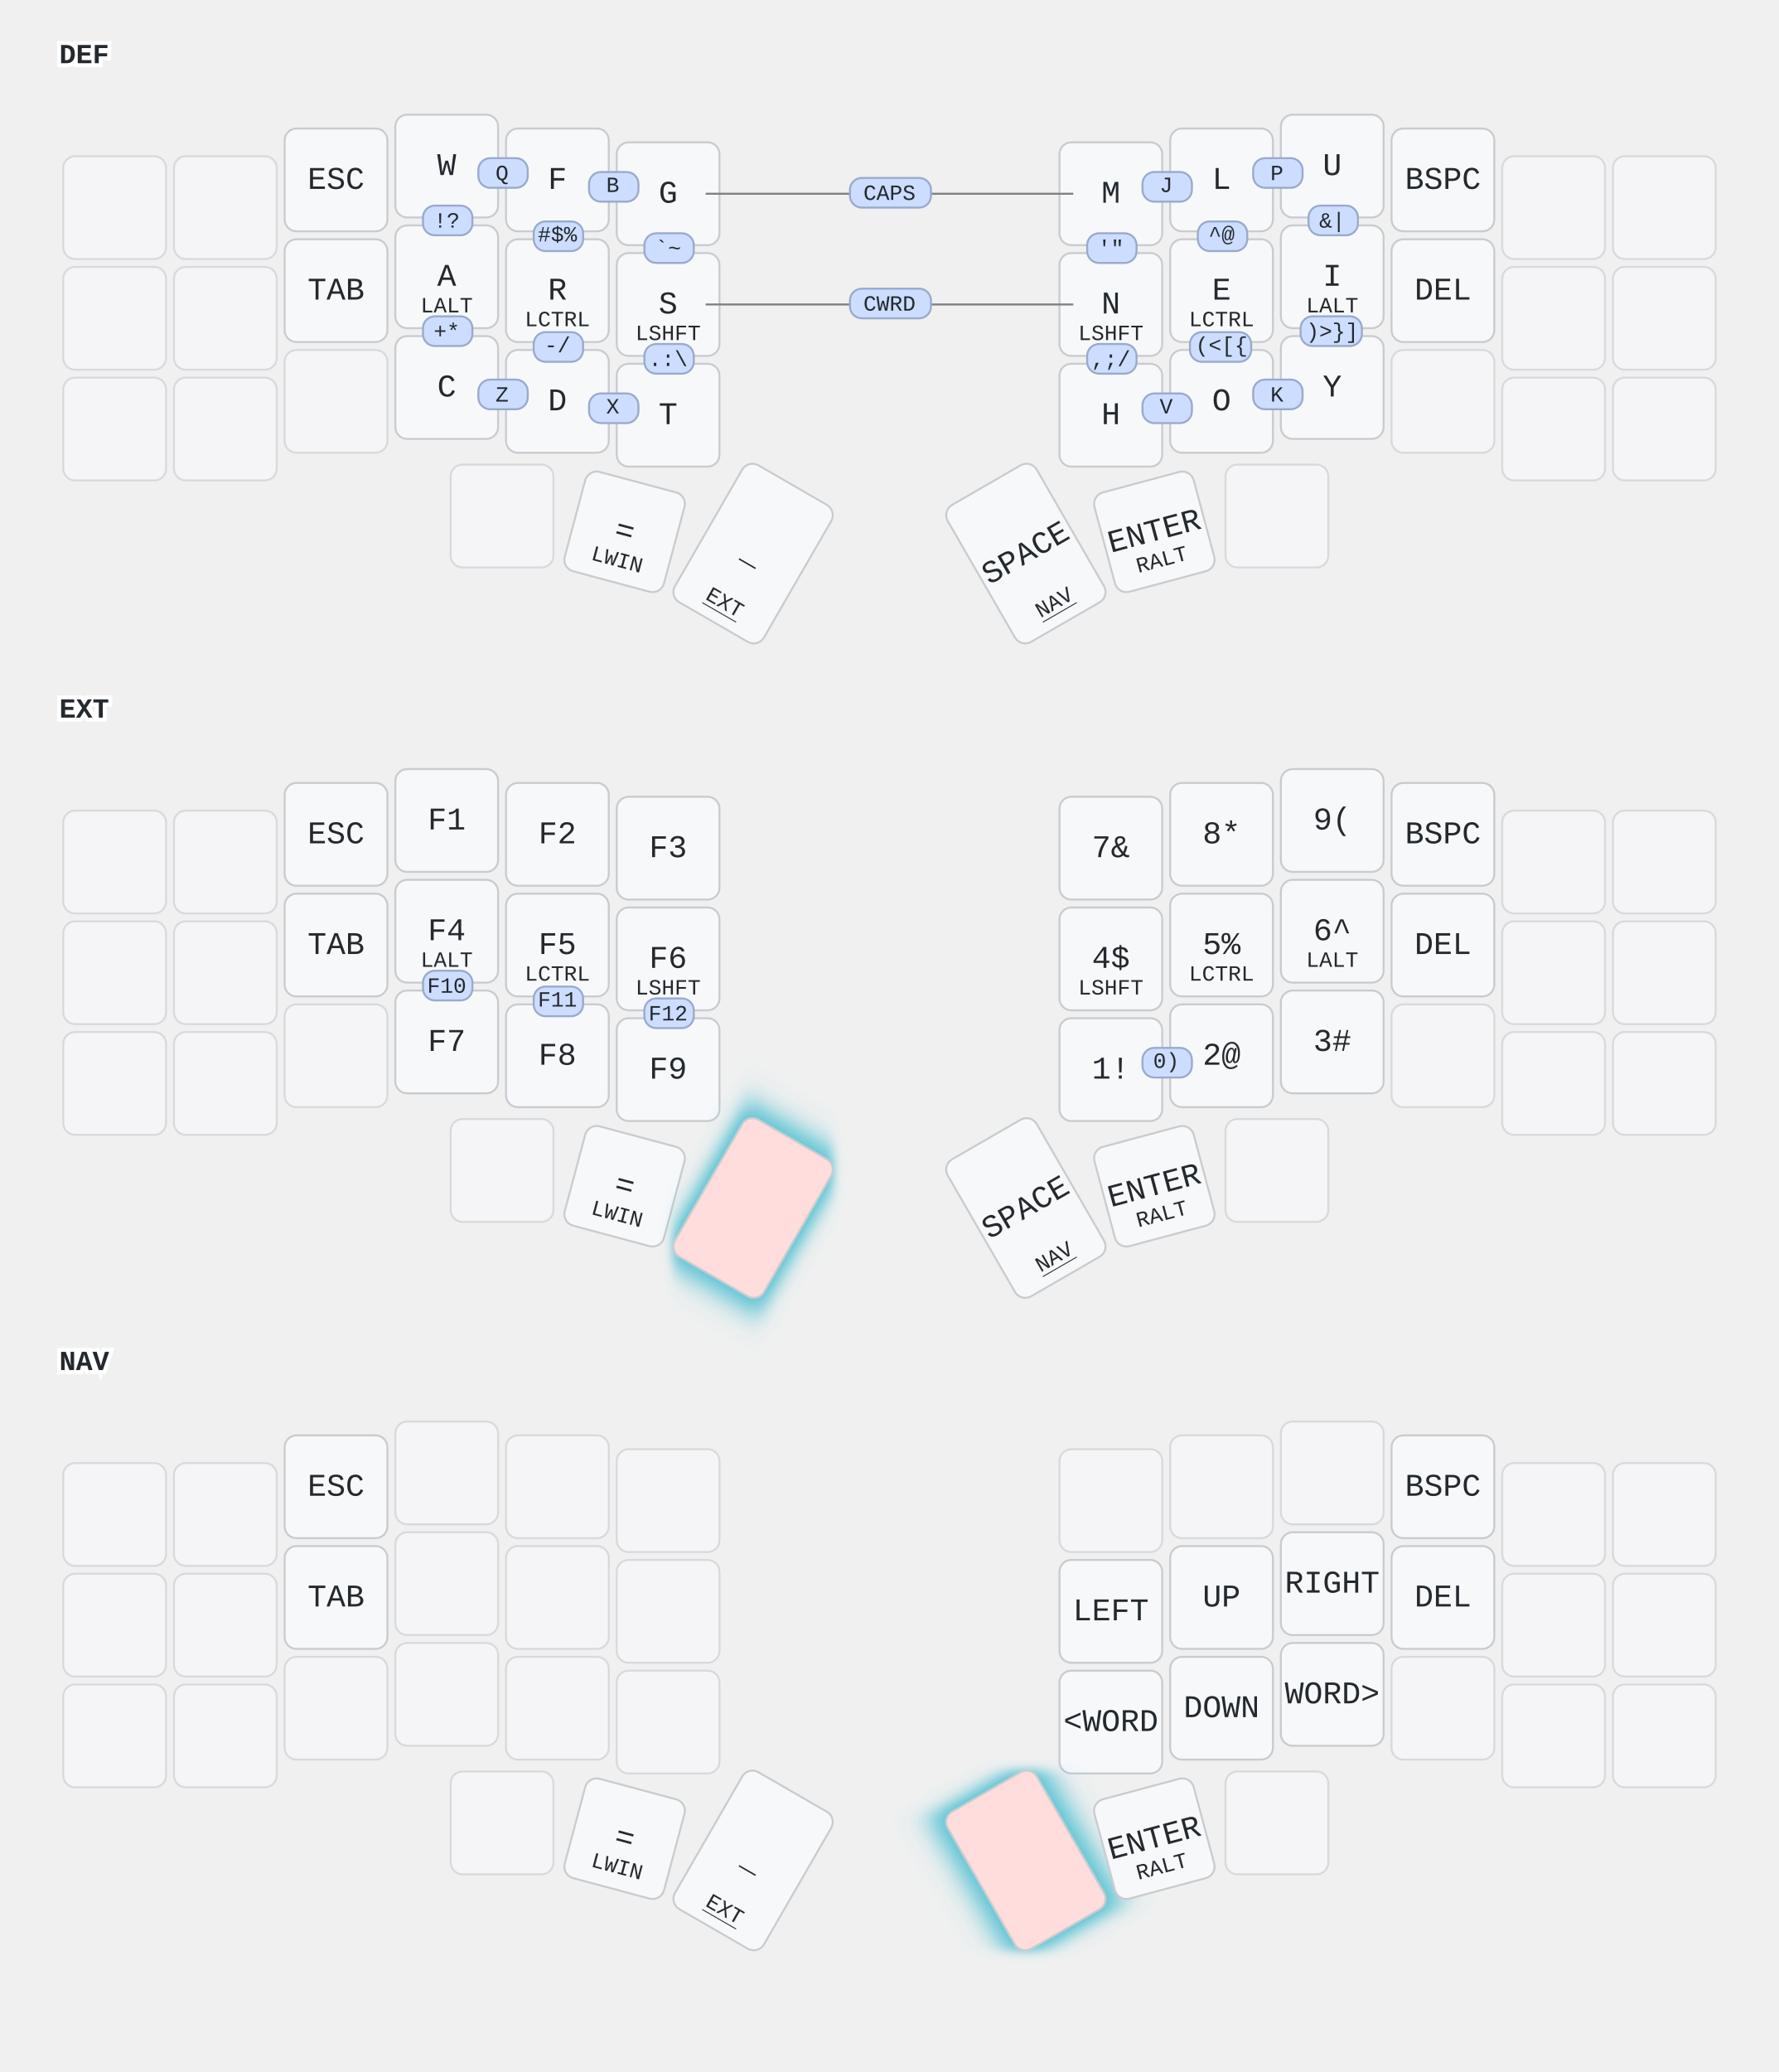
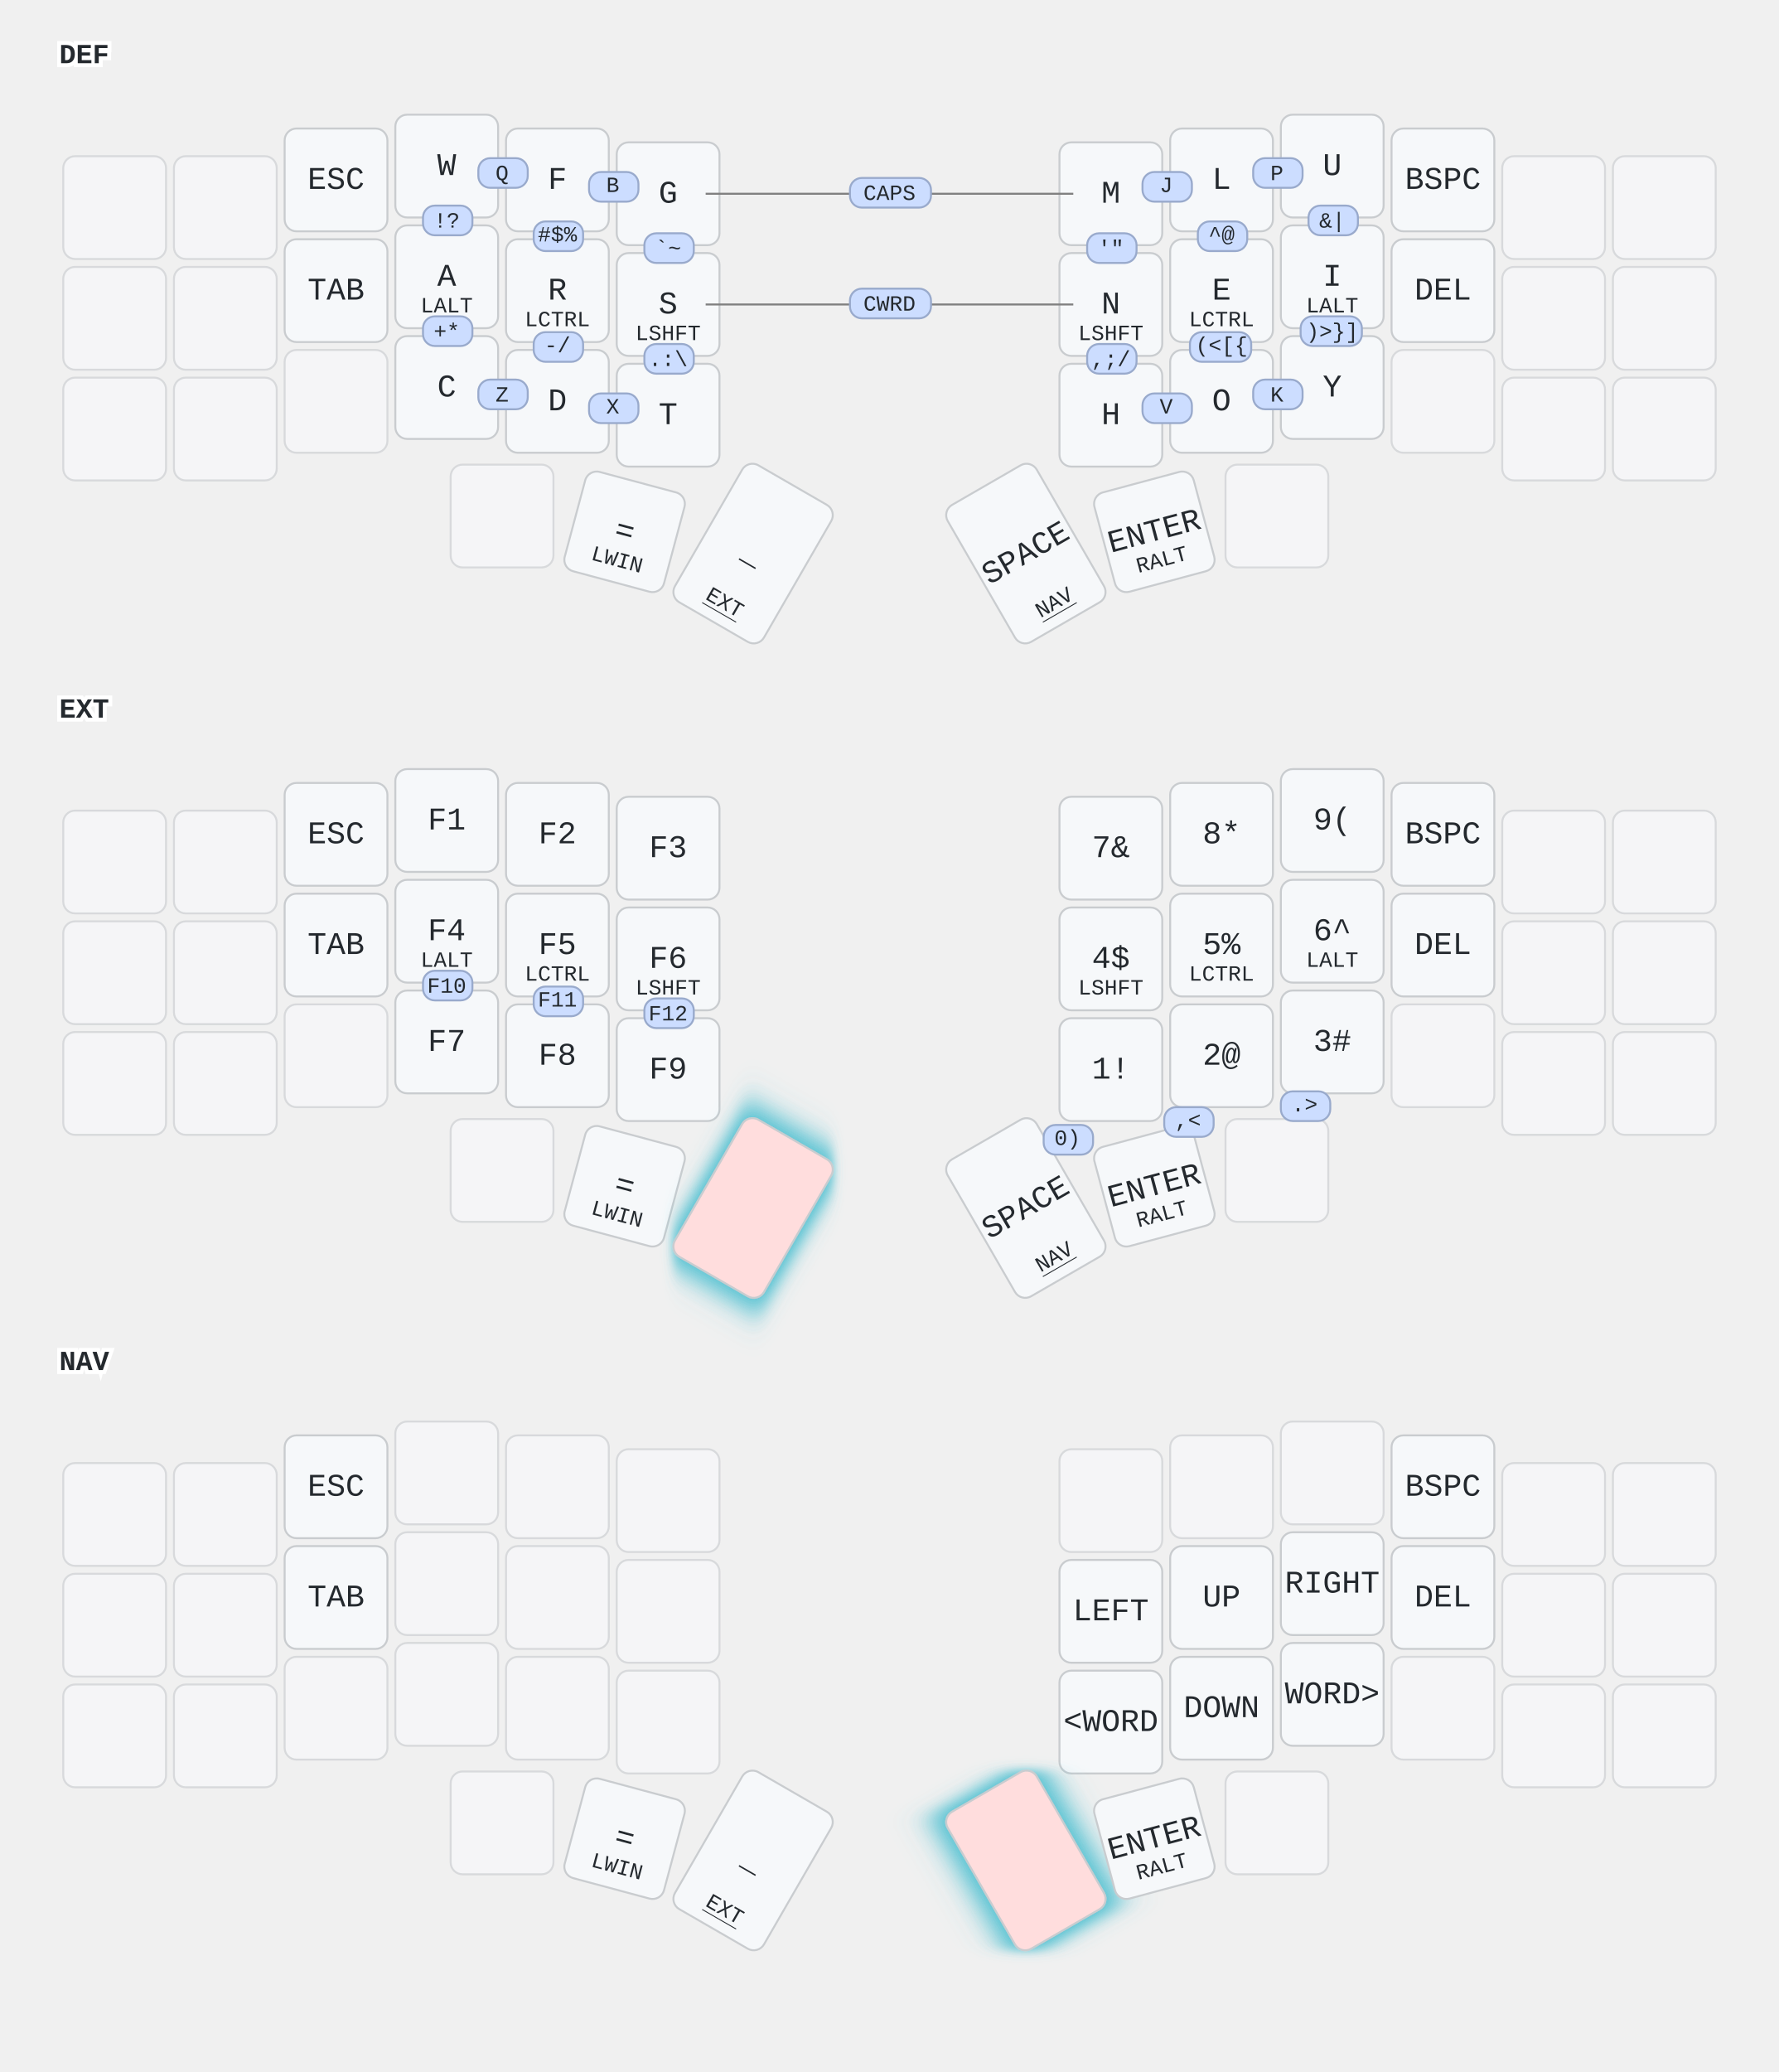
<svg xmlns="http://www.w3.org/2000/svg" xmlns:xlink="http://www.w3.org/1999/xlink" width="900" height="1048" viewBox="0 0 900 1048" class="keymap">
  <defs>/* start glyphs */
<svg id="mdi:chevron-double-left">
      <svg id="mdi-chevron-double-left" viewBox="0 0 24 24">
        <path d="M18.41,7.41L17,6L11,12L17,18L18.41,16.59L13.83,12L18.41,7.41M12.41,7.41L11,6L5,12L11,18L12.41,16.59L7.83,12L12.41,7.41Z" />
      </svg>
    </svg>
    <svg id="mdi:chevron-double-right">
      <svg id="mdi-chevron-double-right" viewBox="0 0 24 24">
        <path d="M5.59,7.41L7,6L13,12L7,18L5.59,16.59L10.17,12L5.59,7.41M11.59,7.41L13,6L19,12L13,18L11.59,16.59L16.17,12L11.59,7.41Z" />
      </svg>
    </svg>
    <svg id="mdi:chevron-down">
      <svg id="mdi-chevron-down" viewBox="0 0 24 24">
        <path d="M7.41,8.58L12,13.17L16.59,8.58L18,10L12,16L6,10L7.41,8.58Z" />
      </svg>
    </svg>
    <svg id="mdi:chevron-left">
      <svg id="mdi-chevron-left" viewBox="0 0 24 24">
        <path d="M15.41,16.58L10.83,12L15.41,7.41L14,6L8,12L14,18L15.41,16.58Z" />
      </svg>
    </svg>
    <svg id="mdi:chevron-right">
      <svg id="mdi-chevron-right" viewBox="0 0 24 24">
        <path d="M8.59,16.58L13.17,12L8.59,7.41L10,6L16,12L10,18L8.59,16.58Z" />
      </svg>
    </svg>
    <svg id="mdi:chevron-up">
      <svg id="mdi-chevron-up" viewBox="0 0 24 24">
        <path d="M7.41,15.41L12,10.83L16.59,15.41L18,14L12,8L6,14L7.41,15.41Z" />
      </svg>
    </svg>
  </defs>/* end glyphs */
<style>/* inherit to force styles through use tags */
svg path {
    fill: inherit;
}

/* font and background color specifications */
svg.keymap {
    font-family: SFMono-Regular,Consolas,Liberation Mono,Menlo,monospace;
    font-size: 14px;
    font-kerning: normal;
    text-rendering: optimizeLegibility;
    fill: #24292e;
}

/* default key styling */
rect.key {
    fill: #f6f8fa;
}

rect.key, rect.combo {
    stroke: #c9cccf;
    stroke-width: 1;
}

/* default key side styling, only used is draw_key_sides is set */
rect.side {
    filter: brightness(90%);
}

/* color accent for combo boxes */
rect.combo, rect.combo-separate {
    fill: #cdf;
}

/* color accent for held keys */
rect.held, rect.combo.held {
    fill: #fdd;
}

/* color accent for ghost (optional) keys */
rect.ghost, rect.combo.ghost {
    stroke-dasharray: 4, 4;
    stroke-width: 2;
}

text {
    text-anchor: middle;
    dominant-baseline: middle;
}

/* styling for layer labels */
text.label {
    font-weight: bold;
    text-anchor: start;
    stroke: white;
    stroke-width: 4;
    paint-order: stroke;
}

/* styling for optional footer */
text.footer {
    text-anchor: end;
    dominant-baseline: auto;
    stroke: white;
    stroke-width: 4;
    paint-order: stroke;
}

/* styling for combo tap, and key hold/shifted label text */
text.combo, text.hold, text.shifted {
    font-size: 11px;
}

text.hold {
    text-anchor: middle;
    dominant-baseline: auto;
}

text.shifted {
    text-anchor: middle;
    dominant-baseline: hanging;
}

text.layer-activator {
    text-decoration: underline;
}

/* styling for hold/shifted label text in combo box */
text.combo.hold, text.combo.shifted {
    font-size: 8px;
}

/* lighter symbol for transparent keys */
text.trans {
    fill: #7b7e81;
}

/* styling for combo dendrons */
path.combo {
    stroke-width: 1;
    stroke: gray;
    fill: none;
}

/* Start Tabler Icons Cleanup */
/* cannot use height/width with glyphs */
.icon-tabler &gt; path {
    fill: inherit;
    stroke: inherit;
    stroke-width: 2;
}
/* hide tabler's default box */
.icon-tabler &gt; path[stroke="none"][fill="none"] {
    visibility: hidden;
}
/* End Tabler Icons Cleanup */

.none, .trans, .ghost {
  opacity: 0.8;
}

/* color accent for combo boxes */
rect.combo, rect.combo-separate {
    fill: #CCDDFF;
    stroke: #99AACC;
}

/* rect.held, rect.combo.held { */
.held {
  opacity: 1.0;
  filter: drop-shadow(0px 0px 6px #4FC0D0);  /* #7979EC); */
}

text.key.tap {
  font-size: 16px;
  /* font-weight: 900; */
}

text.hold, text.shifted {
  /* font-size: 9px; */
  font-weight: normal;
}

text.combo {
  /* font-size: 11px; */
  /* font-weight: bold; */
}
</style>
  <g transform="translate(30, 0)" class="layer-DEF">
    <text x="0" y="28" class="label" id="DEF">DEF</text>
    <g transform="translate(0, 56)">
      <g transform="translate(28, 49)" class="key none keypos-0">
        <rect rx="6" ry="6" x="-26" y="-26" width="52" height="52" class="key none" />
      </g>
      <g transform="translate(84, 49)" class="key none keypos-1">
        <rect rx="6" ry="6" x="-26" y="-26" width="52" height="52" class="key none" />
      </g>
      <g transform="translate(140, 35)" class="key keypos-2">
        <rect rx="6" ry="6" x="-26" y="-26" width="52" height="52" class="key" />
        <text x="0" y="0" class="key tap">ESC</text>
      </g>
      <g transform="translate(196, 28)" class="key keypos-3">
        <rect rx="6" ry="6" x="-26" y="-26" width="52" height="52" class="key" />
        <text x="0" y="0" class="key tap">W</text>
      </g>
      <g transform="translate(252, 35)" class="key keypos-4">
        <rect rx="6" ry="6" x="-26" y="-26" width="52" height="52" class="key" />
        <text x="0" y="0" class="key tap">F</text>
      </g>
      <g transform="translate(308, 42)" class="key keypos-5">
        <rect rx="6" ry="6" x="-26" y="-26" width="52" height="52" class="key" />
        <text x="0" y="0" class="key tap">G</text>
      </g>
      <g transform="translate(532, 42)" class="key keypos-6">
        <rect rx="6" ry="6" x="-26" y="-26" width="52" height="52" class="key" />
        <text x="0" y="0" class="key tap">M</text>
      </g>
      <g transform="translate(588, 35)" class="key keypos-7">
        <rect rx="6" ry="6" x="-26" y="-26" width="52" height="52" class="key" />
        <text x="0" y="0" class="key tap">L</text>
      </g>
      <g transform="translate(644, 28)" class="key keypos-8">
        <rect rx="6" ry="6" x="-26" y="-26" width="52" height="52" class="key" />
        <text x="0" y="0" class="key tap">U</text>
      </g>
      <g transform="translate(700, 35)" class="key keypos-9">
        <rect rx="6" ry="6" x="-26" y="-26" width="52" height="52" class="key" />
        <text x="0" y="0" class="key tap">BSPC</text>
      </g>
      <g transform="translate(756, 49)" class="key none keypos-10">
        <rect rx="6" ry="6" x="-26" y="-26" width="52" height="52" class="key none" />
      </g>
      <g transform="translate(812, 49)" class="key none keypos-11">
        <rect rx="6" ry="6" x="-26" y="-26" width="52" height="52" class="key none" />
      </g>
      <g transform="translate(28, 105)" class="key none keypos-12">
        <rect rx="6" ry="6" x="-26" y="-26" width="52" height="52" class="key none" />
      </g>
      <g transform="translate(84, 105)" class="key none keypos-13">
        <rect rx="6" ry="6" x="-26" y="-26" width="52" height="52" class="key none" />
      </g>
      <g transform="translate(140, 91)" class="key keypos-14">
        <rect rx="6" ry="6" x="-26" y="-26" width="52" height="52" class="key" />
        <text x="0" y="0" class="key tap">TAB</text>
      </g>
      <g transform="translate(196, 84)" class="key keypos-15">
        <rect rx="6" ry="6" x="-26" y="-26" width="52" height="52" class="key" />
        <text x="0" y="0" class="key tap">A</text>
        <text x="0" y="18" class="key hold">LALT</text>
      </g>
      <g transform="translate(252, 91)" class="key keypos-16">
        <rect rx="6" ry="6" x="-26" y="-26" width="52" height="52" class="key" />
        <text x="0" y="0" class="key tap">R</text>
        <text x="0" y="18" class="key hold">LCTRL</text>
      </g>
      <g transform="translate(308, 98)" class="key keypos-17">
        <rect rx="6" ry="6" x="-26" y="-26" width="52" height="52" class="key" />
        <text x="0" y="0" class="key tap">S</text>
        <text x="0" y="18" class="key hold">LSHFT</text>
      </g>
      <g transform="translate(532, 98)" class="key keypos-18">
        <rect rx="6" ry="6" x="-26" y="-26" width="52" height="52" class="key" />
        <text x="0" y="0" class="key tap">N</text>
        <text x="0" y="18" class="key hold">LSHFT</text>
      </g>
      <g transform="translate(588, 91)" class="key keypos-19">
        <rect rx="6" ry="6" x="-26" y="-26" width="52" height="52" class="key" />
        <text x="0" y="0" class="key tap">E</text>
        <text x="0" y="18" class="key hold">LCTRL</text>
      </g>
      <g transform="translate(644, 84)" class="key keypos-20">
        <rect rx="6" ry="6" x="-26" y="-26" width="52" height="52" class="key" />
        <text x="0" y="0" class="key tap">I</text>
        <text x="0" y="18" class="key hold">LALT</text>
      </g>
      <g transform="translate(700, 91)" class="key keypos-21">
        <rect rx="6" ry="6" x="-26" y="-26" width="52" height="52" class="key" />
        <text x="0" y="0" class="key tap">DEL</text>
      </g>
      <g transform="translate(756, 105)" class="key none keypos-22">
        <rect rx="6" ry="6" x="-26" y="-26" width="52" height="52" class="key none" />
      </g>
      <g transform="translate(812, 105)" class="key none keypos-23">
        <rect rx="6" ry="6" x="-26" y="-26" width="52" height="52" class="key none" />
      </g>
      <g transform="translate(28, 161)" class="key none keypos-24">
        <rect rx="6" ry="6" x="-26" y="-26" width="52" height="52" class="key none" />
      </g>
      <g transform="translate(84, 161)" class="key none keypos-25">
        <rect rx="6" ry="6" x="-26" y="-26" width="52" height="52" class="key none" />
      </g>
      <g transform="translate(140, 147)" class="key none keypos-26">
        <rect rx="6" ry="6" x="-26" y="-26" width="52" height="52" class="key none" />
      </g>
      <g transform="translate(196, 140)" class="key keypos-27">
        <rect rx="6" ry="6" x="-26" y="-26" width="52" height="52" class="key" />
        <text x="0" y="0" class="key tap">C</text>
      </g>
      <g transform="translate(252, 147)" class="key keypos-28">
        <rect rx="6" ry="6" x="-26" y="-26" width="52" height="52" class="key" />
        <text x="0" y="0" class="key tap">D</text>
      </g>
      <g transform="translate(308, 154)" class="key keypos-29">
        <rect rx="6" ry="6" x="-26" y="-26" width="52" height="52" class="key" />
        <text x="0" y="0" class="key tap">T</text>
      </g>
      <g transform="translate(532, 154)" class="key keypos-30">
        <rect rx="6" ry="6" x="-26" y="-26" width="52" height="52" class="key" />
        <text x="0" y="0" class="key tap">H</text>
      </g>
      <g transform="translate(588, 147)" class="key keypos-31">
        <rect rx="6" ry="6" x="-26" y="-26" width="52" height="52" class="key" />
        <text x="0" y="0" class="key tap">O</text>
      </g>
      <g transform="translate(644, 140)" class="key keypos-32">
        <rect rx="6" ry="6" x="-26" y="-26" width="52" height="52" class="key" />
        <text x="0" y="0" class="key tap">Y</text>
      </g>
      <g transform="translate(700, 147)" class="key none keypos-33">
        <rect rx="6" ry="6" x="-26" y="-26" width="52" height="52" class="key none" />
      </g>
      <g transform="translate(756, 161)" class="key none keypos-34">
        <rect rx="6" ry="6" x="-26" y="-26" width="52" height="52" class="key none" />
      </g>
      <g transform="translate(812, 161)" class="key none keypos-35">
        <rect rx="6" ry="6" x="-26" y="-26" width="52" height="52" class="key none" />
      </g>
      <g transform="translate(224, 205)" class="key none keypos-36">
        <rect rx="6" ry="6" x="-26" y="-26" width="52" height="52" class="key none" />
      </g>
      <g transform="translate(286, 213) rotate(15.0)" class="key keypos-37">
        <rect rx="6" ry="6" x="-26" y="-26" width="52" height="52" class="key" />
        <text x="0" y="0" class="key tap">=</text>
        <text x="0" y="18" class="key hold">LWIN</text>
      </g>
      <g transform="translate(351, 224) rotate(30.0)" class="key keypos-38">
        <rect rx="6" ry="6" x="-26" y="-40" width="52" height="80" class="key" />
        <text x="0" y="0" class="key tap">_</text>
        <a href="#EXT">
          <text x="0" y="32" class="key hold layer-activator">EXT</text>
        </a>
      </g>
      <g transform="translate(489, 224) rotate(-30.0)" class="key keypos-39">
        <rect rx="6" ry="6" x="-26" y="-40" width="52" height="80" class="key" />
        <text x="0" y="0" class="key tap">SPACE</text>
        <a href="#NAV">
          <text x="0" y="32" class="key hold layer-activator">NAV</text>
        </a>
      </g>
      <g transform="translate(554, 213) rotate(-15.0)" class="key keypos-40">
        <rect rx="6" ry="6" x="-26" y="-26" width="52" height="52" class="key" />
        <text x="0" y="0" class="key tap">ENTER</text>
        <text x="0" y="18" class="key hold">RALT</text>
      </g>
      <g transform="translate(616, 205)" class="key none keypos-41">
        <rect rx="6" ry="6" x="-26" y="-26" width="52" height="52" class="key none" />
      </g>
      <g class="combo combopos-0">
        <path d="M420,42 l-93,0" class="combo" />
        <path d="M420,42 l93,0" class="combo" />
        <rect rx="6" ry="6" x="400" y="34" width="41" height="15" class="combo" />
        <text x="420" y="42" class="combo tap">CAPS</text>
      </g>
      <g class="combo combopos-1">
        <path d="M420,98 l-93,0" class="combo" />
        <path d="M420,98 l93,0" class="combo" />
        <rect rx="6" ry="6" x="400" y="90" width="41" height="15" class="combo" />
        <text x="420" y="98" class="combo tap">CWRD</text>
      </g>
      <g class="combo combopos-2">
        <rect rx="6" ry="6" x="212" y="24" width="25" height="15" class="combo" />
        <text x="224" y="32" class="combo tap">Q</text>
      </g>
      <g class="combo combopos-3">
        <rect rx="6" ry="6" x="268" y="31" width="25" height="15" class="combo" />
        <text x="280" y="38" class="combo tap">B</text>
      </g>
      <g class="combo combopos-4">
        <rect rx="6" ry="6" x="212" y="136" width="25" height="15" class="combo" />
        <text x="224" y="144" class="combo tap">Z</text>
      </g>
      <g class="combo combopos-5">
        <rect rx="6" ry="6" x="268" y="143" width="25" height="15" class="combo" />
        <text x="280" y="150" class="combo tap">X</text>
      </g>
      <g class="combo combopos-6">
        <rect rx="6" ry="6" x="548" y="31" width="25" height="15" class="combo" />
        <text x="560" y="38" class="combo tap">J</text>
      </g>
      <g class="combo combopos-7">
        <rect rx="6" ry="6" x="604" y="24" width="25" height="15" class="combo" />
        <text x="616" y="32" class="combo tap">P</text>
      </g>
      <g class="combo combopos-8">
        <rect rx="6" ry="6" x="548" y="143" width="25" height="15" class="combo" />
        <text x="560" y="150" class="combo tap">V</text>
      </g>
      <g class="combo combopos-9">
        <rect rx="6" ry="6" x="604" y="136" width="25" height="15" class="combo" />
        <text x="616" y="144" class="combo tap">K</text>
      </g>
      <g class="combo combopos-10">
        <rect rx="6" ry="6" x="296" y="62" width="25" height="15" class="combo" />
        <text x="308" y="70" class="combo tap">`~</text>
      </g>
      <g class="combo combopos-11">
        <rect rx="6" ry="6" x="520" y="62" width="25" height="15" class="combo" />
        <text x="532" y="70" class="combo tap">'"</text>
      </g>
      <g class="combo combopos-12">
        <rect rx="6" ry="6" x="296" y="118" width="25" height="15" class="combo" />
        <text x="308" y="126" class="combo tap">.:\</text>
      </g>
      <g class="combo combopos-13">
        <rect rx="6" ry="6" x="520" y="118" width="25" height="15" class="combo" />
        <text x="532" y="126" class="combo tap">,;/</text>
      </g>
      <g class="combo combopos-14">
        <rect rx="6" ry="6" x="572" y="112" width="31" height="15" class="combo" />
        <text x="588" y="119" class="combo tap">(&lt;[{</text>
      </g>
      <g class="combo combopos-15">
        <rect rx="6" ry="6" x="628" y="104" width="31" height="15" class="combo" />
        <text x="644" y="112" class="combo tap">)&gt;}]</text>
      </g>
      <g class="combo combopos-16">
        <rect rx="6" ry="6" x="184" y="104" width="25" height="15" class="combo" />
        <text x="196" y="112" class="combo tap">+*</text>
      </g>
      <g class="combo combopos-17">
        <rect rx="6" ry="6" x="240" y="112" width="25" height="15" class="combo" />
        <text x="252" y="119" class="combo tap">-/</text>
      </g>
      <g class="combo combopos-18">
        <rect rx="6" ry="6" x="184" y="48" width="25" height="15" class="combo" />
        <text x="196" y="56" class="combo tap">!?</text>
      </g>
      <g class="combo combopos-19">
        <rect rx="6" ry="6" x="240" y="56" width="25" height="15" class="combo" />
        <text x="252" y="63" class="combo tap">#$%</text>
      </g>
      <g class="combo combopos-20">
        <rect rx="6" ry="6" x="576" y="56" width="25" height="15" class="combo" />
        <text x="588" y="63" class="combo tap">^@</text>
      </g>
      <g class="combo combopos-21">
        <rect rx="6" ry="6" x="632" y="48" width="25" height="15" class="combo" />
        <text x="644" y="56" class="combo tap">&amp;|</text>
      </g>
    </g>
  </g>
  <g transform="translate(30, 331)" class="layer-EXT">
    <text x="0" y="28" class="label" id="EXT">EXT</text>
    <g transform="translate(0, 56)">
      <g transform="translate(28, 49)" class="key none keypos-0">
        <rect rx="6" ry="6" x="-26" y="-26" width="52" height="52" class="key none" />
      </g>
      <g transform="translate(84, 49)" class="key none keypos-1">
        <rect rx="6" ry="6" x="-26" y="-26" width="52" height="52" class="key none" />
      </g>
      <g transform="translate(140, 35)" class="key keypos-2">
        <rect rx="6" ry="6" x="-26" y="-26" width="52" height="52" class="key" />
        <text x="0" y="0" class="key tap">ESC</text>
      </g>
      <g transform="translate(196, 28)" class="key keypos-3">
        <rect rx="6" ry="6" x="-26" y="-26" width="52" height="52" class="key" />
        <text x="0" y="0" class="key tap">F1</text>
      </g>
      <g transform="translate(252, 35)" class="key keypos-4">
        <rect rx="6" ry="6" x="-26" y="-26" width="52" height="52" class="key" />
        <text x="0" y="0" class="key tap">F2</text>
      </g>
      <g transform="translate(308, 42)" class="key keypos-5">
        <rect rx="6" ry="6" x="-26" y="-26" width="52" height="52" class="key" />
        <text x="0" y="0" class="key tap">F3</text>
      </g>
      <g transform="translate(532, 42)" class="key keypos-6">
        <rect rx="6" ry="6" x="-26" y="-26" width="52" height="52" class="key" />
        <text x="0" y="0" class="key tap">7&amp;</text>
      </g>
      <g transform="translate(588, 35)" class="key keypos-7">
        <rect rx="6" ry="6" x="-26" y="-26" width="52" height="52" class="key" />
        <text x="0" y="0" class="key tap">8*</text>
      </g>
      <g transform="translate(644, 28)" class="key keypos-8">
        <rect rx="6" ry="6" x="-26" y="-26" width="52" height="52" class="key" />
        <text x="0" y="0" class="key tap">9(</text>
      </g>
      <g transform="translate(700, 35)" class="key keypos-9">
        <rect rx="6" ry="6" x="-26" y="-26" width="52" height="52" class="key" />
        <text x="0" y="0" class="key tap">BSPC</text>
      </g>
      <g transform="translate(756, 49)" class="key none keypos-10">
        <rect rx="6" ry="6" x="-26" y="-26" width="52" height="52" class="key none" />
      </g>
      <g transform="translate(812, 49)" class="key none keypos-11">
        <rect rx="6" ry="6" x="-26" y="-26" width="52" height="52" class="key none" />
      </g>
      <g transform="translate(28, 105)" class="key none keypos-12">
        <rect rx="6" ry="6" x="-26" y="-26" width="52" height="52" class="key none" />
      </g>
      <g transform="translate(84, 105)" class="key none keypos-13">
        <rect rx="6" ry="6" x="-26" y="-26" width="52" height="52" class="key none" />
      </g>
      <g transform="translate(140, 91)" class="key keypos-14">
        <rect rx="6" ry="6" x="-26" y="-26" width="52" height="52" class="key" />
        <text x="0" y="0" class="key tap">TAB</text>
      </g>
      <g transform="translate(196, 84)" class="key keypos-15">
        <rect rx="6" ry="6" x="-26" y="-26" width="52" height="52" class="key" />
        <text x="0" y="0" class="key tap">F4</text>
        <text x="0" y="18" class="key hold">LALT</text>
      </g>
      <g transform="translate(252, 91)" class="key keypos-16">
        <rect rx="6" ry="6" x="-26" y="-26" width="52" height="52" class="key" />
        <text x="0" y="0" class="key tap">F5</text>
        <text x="0" y="18" class="key hold">LCTRL</text>
      </g>
      <g transform="translate(308, 98)" class="key keypos-17">
        <rect rx="6" ry="6" x="-26" y="-26" width="52" height="52" class="key" />
        <text x="0" y="0" class="key tap">F6</text>
        <text x="0" y="18" class="key hold">LSHFT</text>
      </g>
      <g transform="translate(532, 98)" class="key keypos-18">
        <rect rx="6" ry="6" x="-26" y="-26" width="52" height="52" class="key" />
        <text x="0" y="0" class="key tap">4$</text>
        <text x="0" y="18" class="key hold">LSHFT</text>
      </g>
      <g transform="translate(588, 91)" class="key keypos-19">
        <rect rx="6" ry="6" x="-26" y="-26" width="52" height="52" class="key" />
        <text x="0" y="0" class="key tap">5%</text>
        <text x="0" y="18" class="key hold">LCTRL</text>
      </g>
      <g transform="translate(644, 84)" class="key keypos-20">
        <rect rx="6" ry="6" x="-26" y="-26" width="52" height="52" class="key" />
        <text x="0" y="0" class="key tap">6^</text>
        <text x="0" y="18" class="key hold">LALT</text>
      </g>
      <g transform="translate(700, 91)" class="key keypos-21">
        <rect rx="6" ry="6" x="-26" y="-26" width="52" height="52" class="key" />
        <text x="0" y="0" class="key tap">DEL</text>
      </g>
      <g transform="translate(756, 105)" class="key none keypos-22">
        <rect rx="6" ry="6" x="-26" y="-26" width="52" height="52" class="key none" />
      </g>
      <g transform="translate(812, 105)" class="key none keypos-23">
        <rect rx="6" ry="6" x="-26" y="-26" width="52" height="52" class="key none" />
      </g>
      <g transform="translate(28, 161)" class="key none keypos-24">
        <rect rx="6" ry="6" x="-26" y="-26" width="52" height="52" class="key none" />
      </g>
      <g transform="translate(84, 161)" class="key none keypos-25">
        <rect rx="6" ry="6" x="-26" y="-26" width="52" height="52" class="key none" />
      </g>
      <g transform="translate(140, 147)" class="key none keypos-26">
        <rect rx="6" ry="6" x="-26" y="-26" width="52" height="52" class="key none" />
      </g>
      <g transform="translate(196, 140)" class="key keypos-27">
        <rect rx="6" ry="6" x="-26" y="-26" width="52" height="52" class="key" />
        <text x="0" y="0" class="key tap">F7</text>
      </g>
      <g transform="translate(252, 147)" class="key keypos-28">
        <rect rx="6" ry="6" x="-26" y="-26" width="52" height="52" class="key" />
        <text x="0" y="0" class="key tap">F8</text>
      </g>
      <g transform="translate(308, 154)" class="key keypos-29">
        <rect rx="6" ry="6" x="-26" y="-26" width="52" height="52" class="key" />
        <text x="0" y="0" class="key tap">F9</text>
      </g>
      <g transform="translate(532, 154)" class="key keypos-30">
        <rect rx="6" ry="6" x="-26" y="-26" width="52" height="52" class="key" />
        <text x="0" y="0" class="key tap">1!</text>
      </g>
      <g transform="translate(588, 147)" class="key keypos-31">
        <rect rx="6" ry="6" x="-26" y="-26" width="52" height="52" class="key" />
        <text x="0" y="0" class="key tap">2@</text>
      </g>
      <g transform="translate(644, 140)" class="key keypos-32">
        <rect rx="6" ry="6" x="-26" y="-26" width="52" height="52" class="key" />
        <text x="0" y="0" class="key tap">3#</text>
      </g>
      <g transform="translate(700, 147)" class="key none keypos-33">
        <rect rx="6" ry="6" x="-26" y="-26" width="52" height="52" class="key none" />
      </g>
      <g transform="translate(756, 161)" class="key none keypos-34">
        <rect rx="6" ry="6" x="-26" y="-26" width="52" height="52" class="key none" />
      </g>
      <g transform="translate(812, 161)" class="key none keypos-35">
        <rect rx="6" ry="6" x="-26" y="-26" width="52" height="52" class="key none" />
      </g>
      <g transform="translate(224, 205)" class="key none keypos-36">
        <rect rx="6" ry="6" x="-26" y="-26" width="52" height="52" class="key none" />
      </g>
      <g transform="translate(286, 213) rotate(15.0)" class="key keypos-37">
        <rect rx="6" ry="6" x="-26" y="-26" width="52" height="52" class="key" />
        <text x="0" y="0" class="key tap">=</text>
        <text x="0" y="18" class="key hold">LWIN</text>
      </g>
      <g transform="translate(351, 224) rotate(30.0)" class="key held keypos-38">
        <rect rx="6" ry="6" x="-26" y="-40" width="52" height="80" class="key held" />
      </g>
      <g transform="translate(489, 224) rotate(-30.0)" class="key keypos-39">
        <rect rx="6" ry="6" x="-26" y="-40" width="52" height="80" class="key" />
        <text x="0" y="0" class="key tap">SPACE</text>
        <a href="#NAV">
          <text x="0" y="32" class="key hold layer-activator">NAV</text>
        </a>
      </g>
      <g transform="translate(554, 213) rotate(-15.0)" class="key keypos-40">
        <rect rx="6" ry="6" x="-26" y="-26" width="52" height="52" class="key" />
        <text x="0" y="0" class="key tap">ENTER</text>
        <text x="0" y="18" class="key hold">RALT</text>
      </g>
      <g transform="translate(616, 205)" class="key none keypos-41">
        <rect rx="6" ry="6" x="-26" y="-26" width="52" height="52" class="key none" />
      </g>
      <g class="combo combopos-0">
        <rect rx="6" ry="6" x="184" y="104" width="25" height="15" class="combo" />
        <text x="196" y="112" class="combo tap">F10</text>
      </g>
      <g class="combo combopos-1">
        <rect rx="6" ry="6" x="240" y="112" width="25" height="15" class="combo" />
        <text x="252" y="119" class="combo tap">F11</text>
      </g>
      <g class="combo combopos-2">
        <rect rx="6" ry="6" x="296" y="118" width="25" height="15" class="combo" />
        <text x="308" y="126" class="combo tap">F12</text>
      </g>
      <g class="combo combopos-3">
-         <rect rx="6" ry="6" x="548" y="143" width="25" height="15" class="combo" />
-         <text x="560" y="150" class="combo tap">0)</text>
+         <rect rx="6" ry="6" x="498" y="182" width="25" height="15" class="combo" />
+         <text x="510" y="189" class="combo tap">0)</text>
+       </g>
+       <g class="combo combopos-4">
+         <rect rx="6" ry="6" x="559" y="173" width="25" height="15" class="combo" />
+         <text x="571" y="180" class="combo tap">,&lt;</text>
+       </g>
+       <g class="combo combopos-5">
+         <rect rx="6" ry="6" x="618" y="165" width="25" height="15" class="combo" />
+         <text x="630" y="172" class="combo tap">.&gt;</text>
      </g>
    </g>
  </g>
  <g transform="translate(30, 661)" class="layer-NAV">
    <text x="0" y="28" class="label" id="NAV">NAV</text>
    <g transform="translate(0, 56)">
      <g transform="translate(28, 49)" class="key none keypos-0">
        <rect rx="6" ry="6" x="-26" y="-26" width="52" height="52" class="key none" />
      </g>
      <g transform="translate(84, 49)" class="key none keypos-1">
        <rect rx="6" ry="6" x="-26" y="-26" width="52" height="52" class="key none" />
      </g>
      <g transform="translate(140, 35)" class="key keypos-2">
        <rect rx="6" ry="6" x="-26" y="-26" width="52" height="52" class="key" />
        <text x="0" y="0" class="key tap">ESC</text>
      </g>
      <g transform="translate(196, 28)" class="key none keypos-3">
        <rect rx="6" ry="6" x="-26" y="-26" width="52" height="52" class="key none" />
      </g>
      <g transform="translate(252, 35)" class="key none keypos-4">
        <rect rx="6" ry="6" x="-26" y="-26" width="52" height="52" class="key none" />
      </g>
      <g transform="translate(308, 42)" class="key none keypos-5">
        <rect rx="6" ry="6" x="-26" y="-26" width="52" height="52" class="key none" />
      </g>
      <g transform="translate(532, 42)" class="key none keypos-6">
        <rect rx="6" ry="6" x="-26" y="-26" width="52" height="52" class="key none" />
      </g>
      <g transform="translate(588, 35)" class="key none keypos-7">
        <rect rx="6" ry="6" x="-26" y="-26" width="52" height="52" class="key none" />
      </g>
      <g transform="translate(644, 28)" class="key none keypos-8">
        <rect rx="6" ry="6" x="-26" y="-26" width="52" height="52" class="key none" />
      </g>
      <g transform="translate(700, 35)" class="key keypos-9">
        <rect rx="6" ry="6" x="-26" y="-26" width="52" height="52" class="key" />
        <text x="0" y="0" class="key tap">BSPC</text>
      </g>
      <g transform="translate(756, 49)" class="key none keypos-10">
        <rect rx="6" ry="6" x="-26" y="-26" width="52" height="52" class="key none" />
      </g>
      <g transform="translate(812, 49)" class="key none keypos-11">
        <rect rx="6" ry="6" x="-26" y="-26" width="52" height="52" class="key none" />
      </g>
      <g transform="translate(28, 105)" class="key none keypos-12">
        <rect rx="6" ry="6" x="-26" y="-26" width="52" height="52" class="key none" />
      </g>
      <g transform="translate(84, 105)" class="key none keypos-13">
        <rect rx="6" ry="6" x="-26" y="-26" width="52" height="52" class="key none" />
      </g>
      <g transform="translate(140, 91)" class="key keypos-14">
        <rect rx="6" ry="6" x="-26" y="-26" width="52" height="52" class="key" />
        <text x="0" y="0" class="key tap">TAB</text>
      </g>
      <g transform="translate(196, 84)" class="key none keypos-15">
        <rect rx="6" ry="6" x="-26" y="-26" width="52" height="52" class="key none" />
      </g>
      <g transform="translate(252, 91)" class="key none keypos-16">
        <rect rx="6" ry="6" x="-26" y="-26" width="52" height="52" class="key none" />
      </g>
      <g transform="translate(308, 98)" class="key none keypos-17">
        <rect rx="6" ry="6" x="-26" y="-26" width="52" height="52" class="key none" />
      </g>
      <g transform="translate(532, 98)" class="key keypos-18">
        <rect rx="6" ry="6" x="-26" y="-26" width="52" height="52" class="key" />
        <text x="0" y="0" class="key tap">LEFT</text>
        <use href="#mdi:chevron-left" xlink:href="#mdi:chevron-left" x="-6" y="6" height="12" width="12.0" class="key hold glyph mdi:chevron-left" />
      </g>
      <g transform="translate(588, 91)" class="key keypos-19">
        <rect rx="6" ry="6" x="-26" y="-26" width="52" height="52" class="key" />
        <text x="0" y="0" class="key tap">UP</text>
        <use href="#mdi:chevron-up" xlink:href="#mdi:chevron-up" x="-6" y="6" height="12" width="12.0" class="key hold glyph mdi:chevron-up" />
      </g>
      <g transform="translate(644, 84)" class="key keypos-20">
        <rect rx="6" ry="6" x="-26" y="-26" width="52" height="52" class="key" />
        <text x="0" y="0" class="key tap">RIGHT</text>
        <use href="#mdi:chevron-right" xlink:href="#mdi:chevron-right" x="-6" y="6" height="12" width="12.0" class="key hold glyph mdi:chevron-right" />
      </g>
      <g transform="translate(700, 91)" class="key keypos-21">
        <rect rx="6" ry="6" x="-26" y="-26" width="52" height="52" class="key" />
        <text x="0" y="0" class="key tap">DEL</text>
      </g>
      <g transform="translate(756, 105)" class="key none keypos-22">
        <rect rx="6" ry="6" x="-26" y="-26" width="52" height="52" class="key none" />
      </g>
      <g transform="translate(812, 105)" class="key none keypos-23">
        <rect rx="6" ry="6" x="-26" y="-26" width="52" height="52" class="key none" />
      </g>
      <g transform="translate(28, 161)" class="key none keypos-24">
        <rect rx="6" ry="6" x="-26" y="-26" width="52" height="52" class="key none" />
      </g>
      <g transform="translate(84, 161)" class="key none keypos-25">
        <rect rx="6" ry="6" x="-26" y="-26" width="52" height="52" class="key none" />
      </g>
      <g transform="translate(140, 147)" class="key none keypos-26">
        <rect rx="6" ry="6" x="-26" y="-26" width="52" height="52" class="key none" />
      </g>
      <g transform="translate(196, 140)" class="key none keypos-27">
        <rect rx="6" ry="6" x="-26" y="-26" width="52" height="52" class="key none" />
      </g>
      <g transform="translate(252, 147)" class="key none keypos-28">
        <rect rx="6" ry="6" x="-26" y="-26" width="52" height="52" class="key none" />
      </g>
      <g transform="translate(308, 154)" class="key none keypos-29">
        <rect rx="6" ry="6" x="-26" y="-26" width="52" height="52" class="key none" />
      </g>
      <g transform="translate(532, 154)" class="key keypos-30">
        <rect rx="6" ry="6" x="-26" y="-26" width="52" height="52" class="key" />
        <text x="0" y="0" class="key tap">&lt;WORD</text>
        <use href="#mdi:chevron-double-left" xlink:href="#mdi:chevron-double-left" x="-6" y="6" height="12" width="12.0" class="key hold glyph mdi:chevron-double-left" />
      </g>
      <g transform="translate(588, 147)" class="key keypos-31">
        <rect rx="6" ry="6" x="-26" y="-26" width="52" height="52" class="key" />
        <text x="0" y="0" class="key tap">DOWN</text>
        <use href="#mdi:chevron-down" xlink:href="#mdi:chevron-down" x="-6" y="6" height="12" width="12.0" class="key hold glyph mdi:chevron-down" />
      </g>
      <g transform="translate(644, 140)" class="key keypos-32">
        <rect rx="6" ry="6" x="-26" y="-26" width="52" height="52" class="key" />
        <text x="0" y="0" class="key tap">WORD&gt;</text>
        <use href="#mdi:chevron-double-right" xlink:href="#mdi:chevron-double-right" x="-6" y="6" height="12" width="12.0" class="key hold glyph mdi:chevron-double-right" />
      </g>
      <g transform="translate(700, 147)" class="key none keypos-33">
        <rect rx="6" ry="6" x="-26" y="-26" width="52" height="52" class="key none" />
      </g>
      <g transform="translate(756, 161)" class="key none keypos-34">
        <rect rx="6" ry="6" x="-26" y="-26" width="52" height="52" class="key none" />
      </g>
      <g transform="translate(812, 161)" class="key none keypos-35">
        <rect rx="6" ry="6" x="-26" y="-26" width="52" height="52" class="key none" />
      </g>
      <g transform="translate(224, 205)" class="key none keypos-36">
        <rect rx="6" ry="6" x="-26" y="-26" width="52" height="52" class="key none" />
      </g>
      <g transform="translate(286, 213) rotate(15.0)" class="key keypos-37">
        <rect rx="6" ry="6" x="-26" y="-26" width="52" height="52" class="key" />
        <text x="0" y="0" class="key tap">=</text>
        <text x="0" y="18" class="key hold">LWIN</text>
      </g>
      <g transform="translate(351, 224) rotate(30.0)" class="key keypos-38">
        <rect rx="6" ry="6" x="-26" y="-40" width="52" height="80" class="key" />
        <text x="0" y="0" class="key tap">_</text>
        <a href="#EXT">
          <text x="0" y="32" class="key hold layer-activator">EXT</text>
        </a>
      </g>
      <g transform="translate(489, 224) rotate(-30.0)" class="key held keypos-39">
        <rect rx="6" ry="6" x="-26" y="-40" width="52" height="80" class="key held" />
      </g>
      <g transform="translate(554, 213) rotate(-15.0)" class="key keypos-40">
        <rect rx="6" ry="6" x="-26" y="-26" width="52" height="52" class="key" />
        <text x="0" y="0" class="key tap">ENTER</text>
        <text x="0" y="18" class="key hold">RALT</text>
      </g>
      <g transform="translate(616, 205)" class="key none keypos-41">
        <rect rx="6" ry="6" x="-26" y="-26" width="52" height="52" class="key none" />
      </g>
    </g>
  </g>
</svg>
